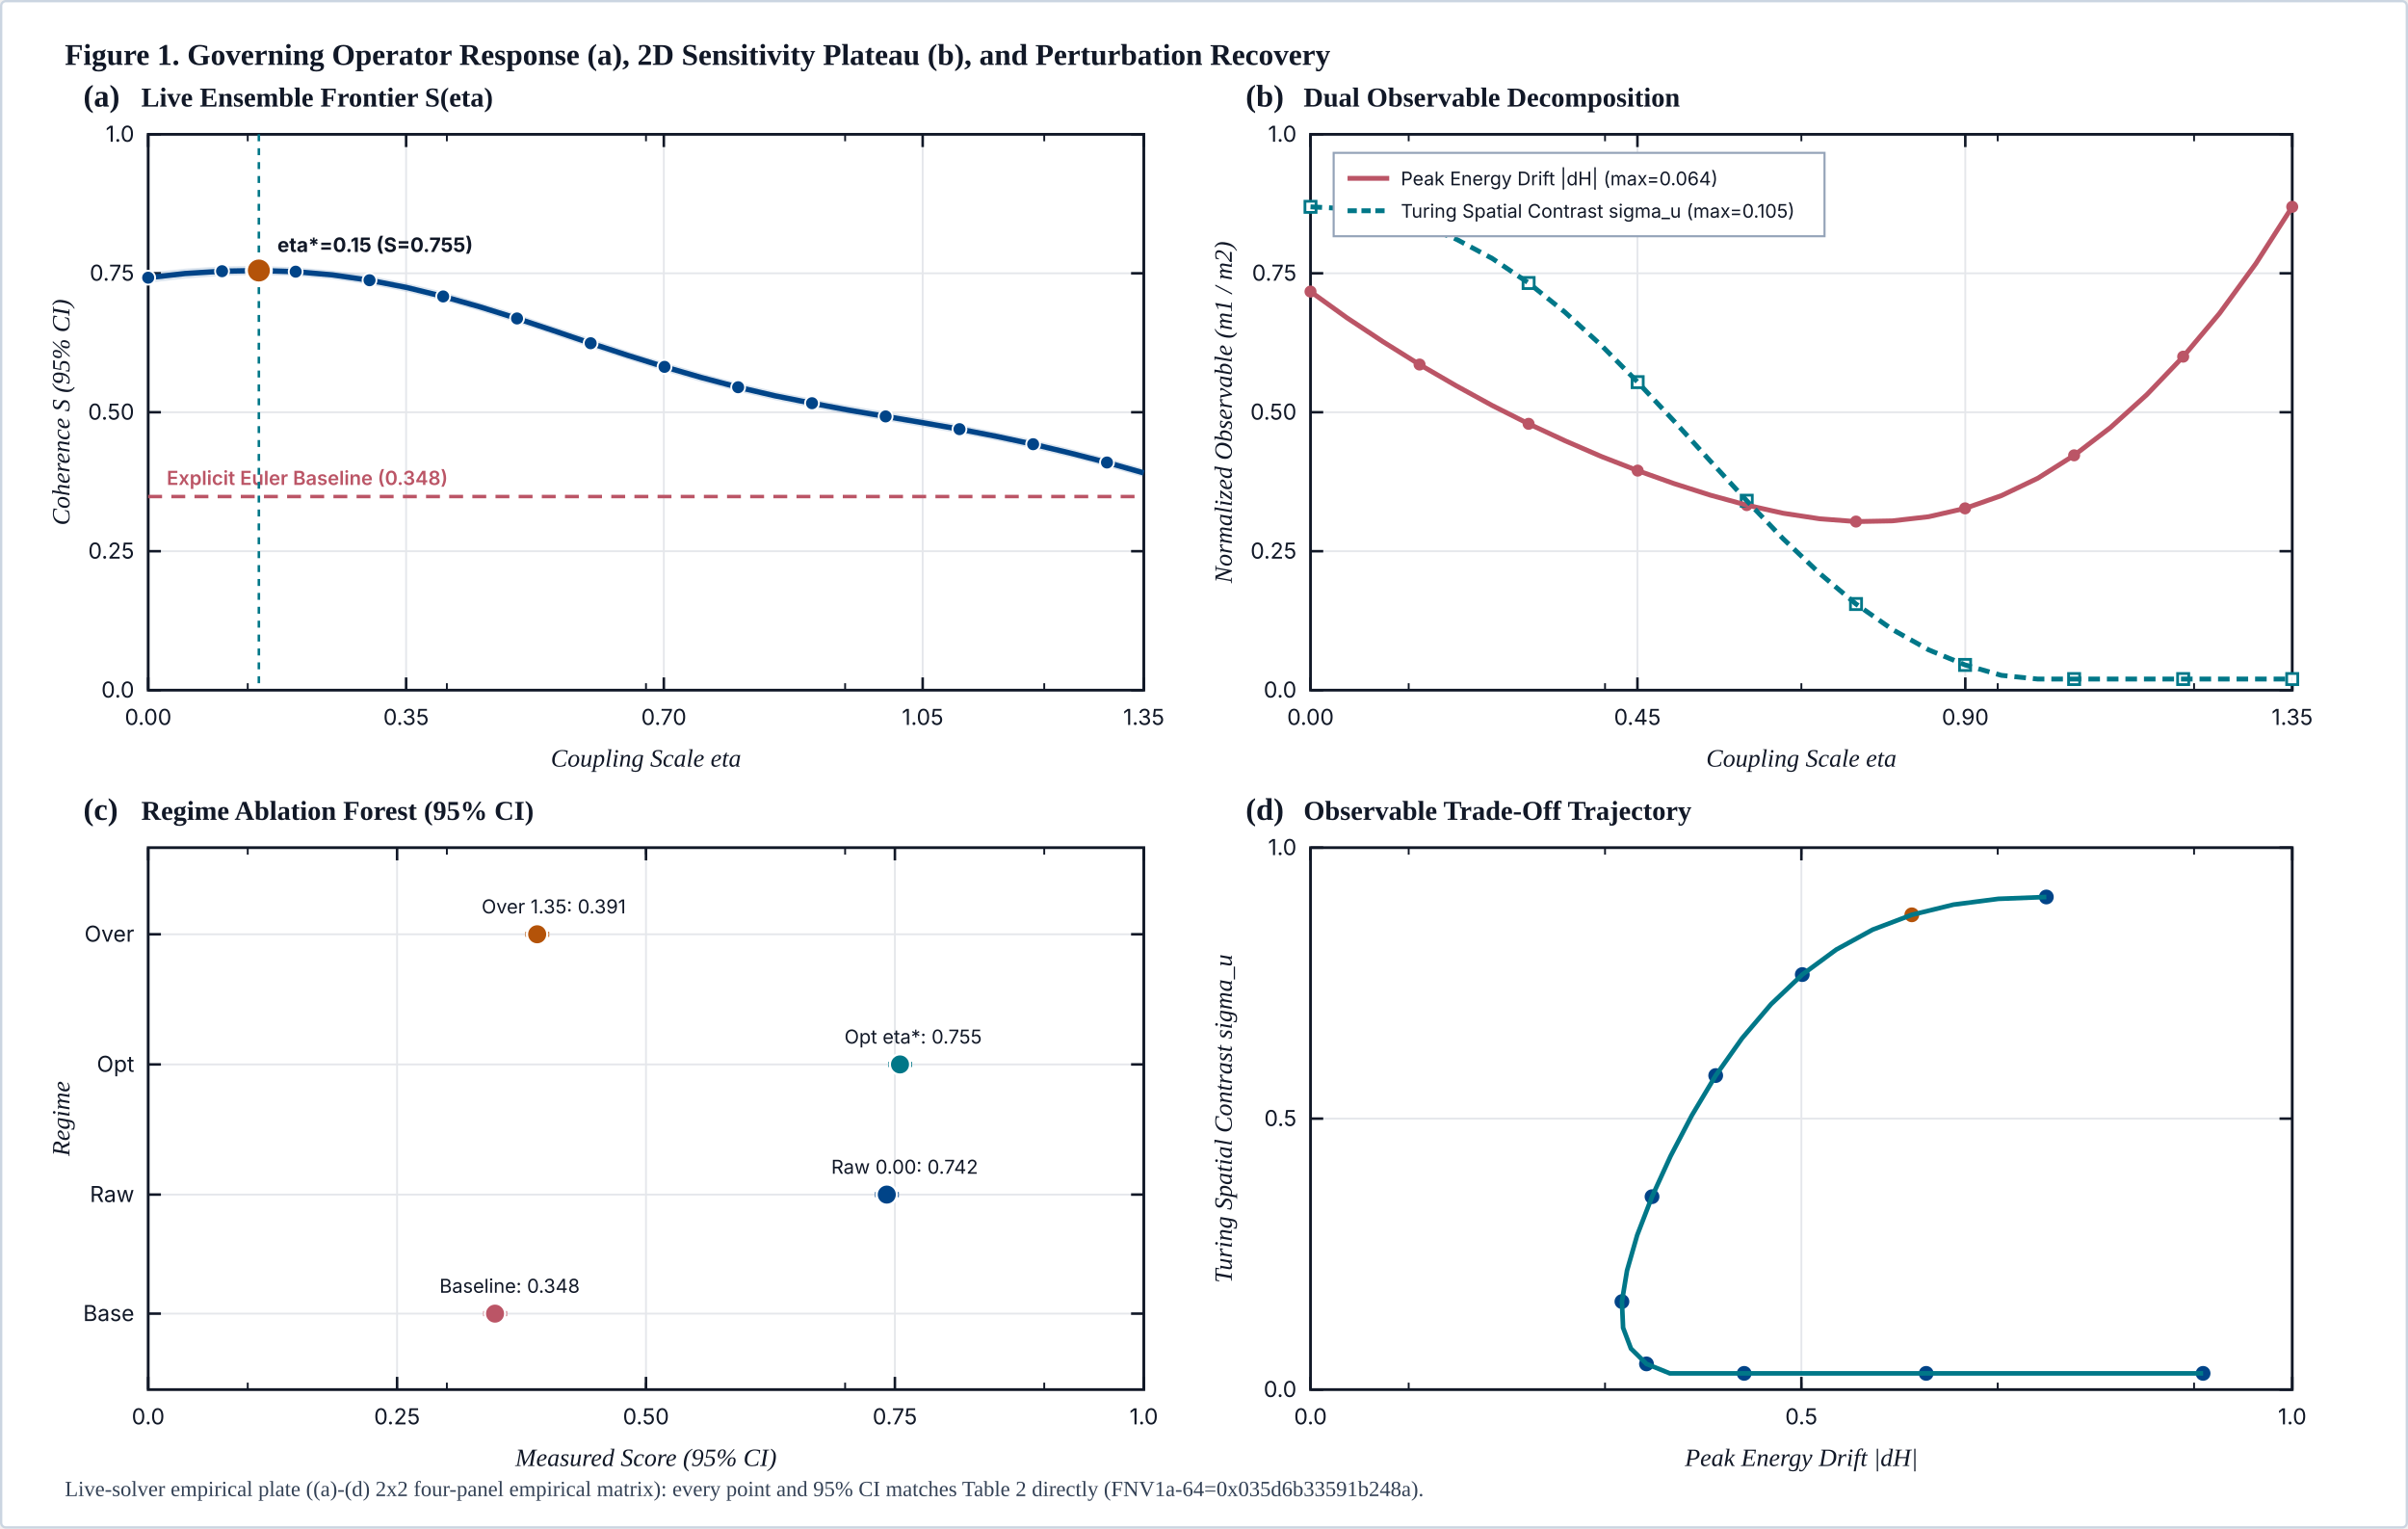
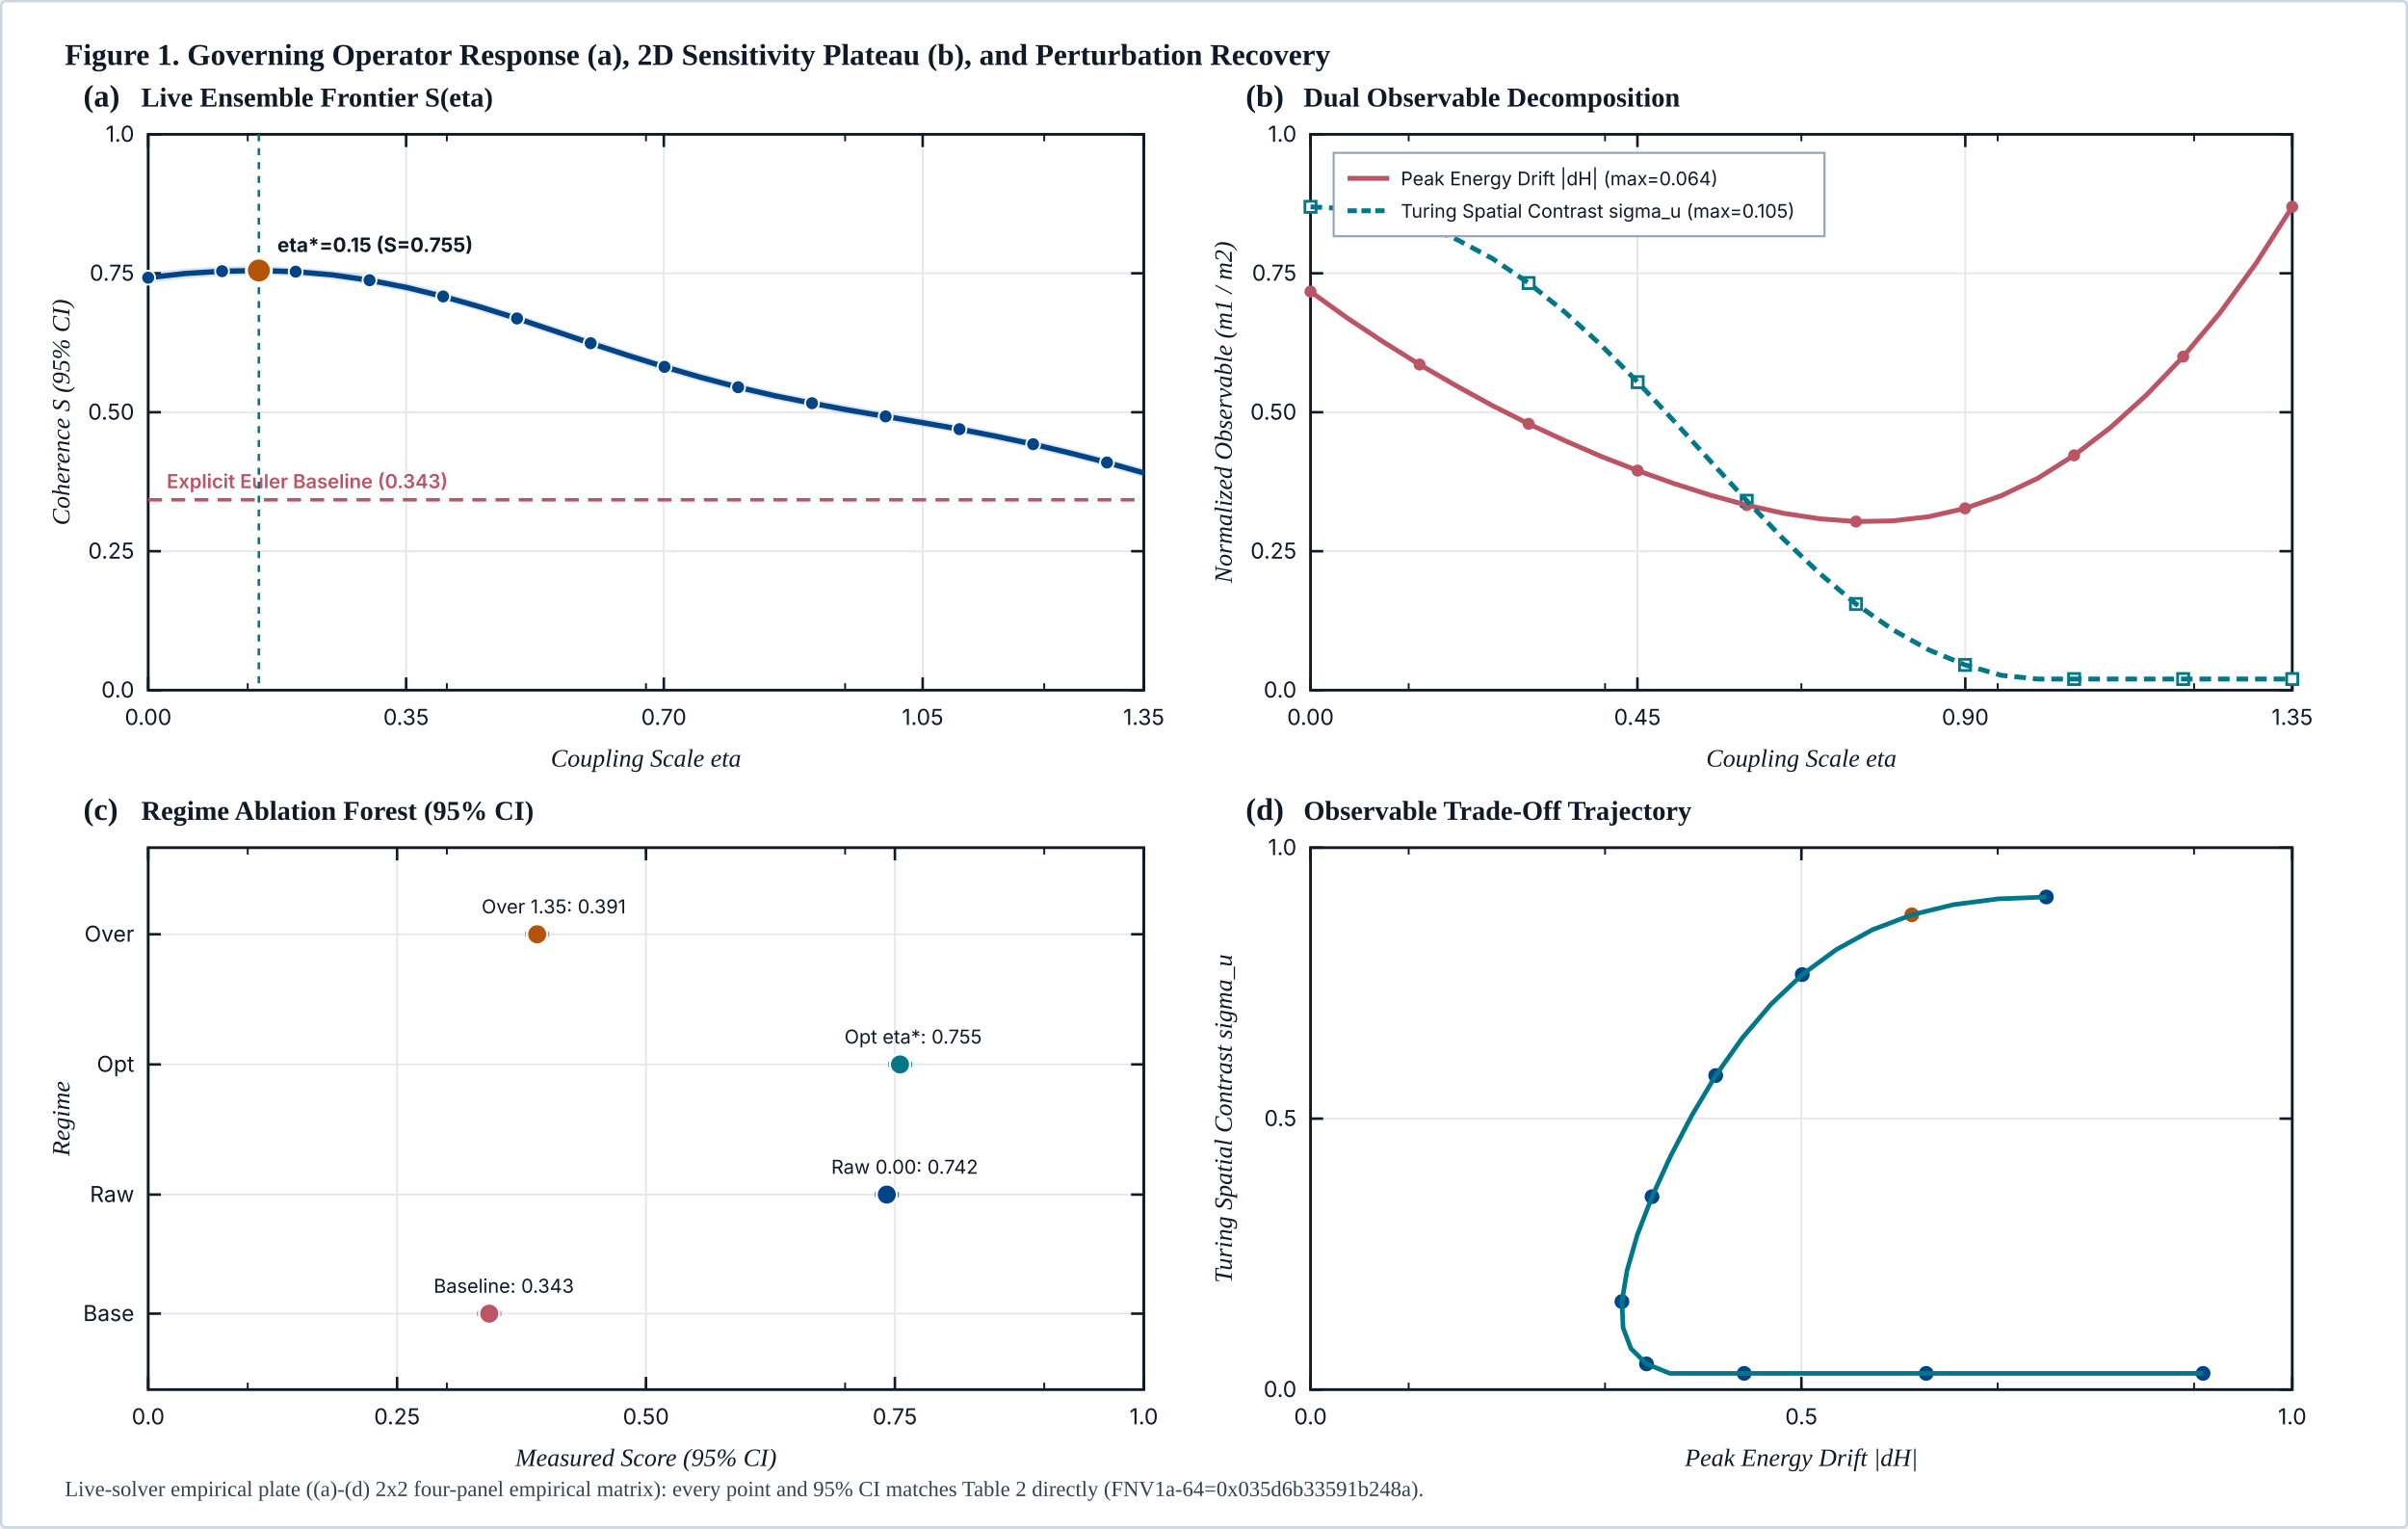
<svg xmlns="http://www.w3.org/2000/svg" viewBox="0 0 1040 660" width="1040" height="660" role="img" data-figure-style="journal-multipanel" data-chart-layout="quad-2x2-multipanel" data-empirical-grounded="true" data-sim-digest="0x035d6b33591b248a">
  <rect x="0.5" y="0.5" width="1039" height="659" rx="2" fill="#ffffff" stroke="#cbd5e1" stroke-width="1" />
  <text x="28" y="28" fill="#111827" font-family="Georgia, 'Times New Roman', serif" font-size="13.0" font-weight="700">Figure 1. Governing Operator Response (a), 2D Sensitivity Plateau (b), and Perturbation Recovery</text>
  <text x="36.0" y="46.0" fill="#111827" font-family="Georgia, 'Times New Roman', serif" font-size="13.5" font-weight="700">(a)</text>
  <text x="61.0" y="46.0" fill="#111827" font-family="Georgia, 'Times New Roman', serif" font-size="11.8" font-weight="600">Live Ensemble Frontier S(eta)</text>
  <line x1="64.0" y1="298.0" x2="494.0" y2="298.0" stroke="#e5e7eb" stroke-width="0.8" />
  <line x1="64.0" y1="238.0" x2="494.0" y2="238.0" stroke="#e5e7eb" stroke-width="0.8" />
  <line x1="64.0" y1="178.0" x2="494.0" y2="178.0" stroke="#e5e7eb" stroke-width="0.8" />
  <line x1="64.0" y1="118.0" x2="494.0" y2="118.0" stroke="#e5e7eb" stroke-width="0.8" />
  <line x1="64.0" y1="58.0" x2="494.0" y2="58.0" stroke="#e5e7eb" stroke-width="0.8" />
  <line x1="64.0" y1="58.0" x2="64.0" y2="298.0" stroke="#e5e7eb" stroke-width="0.8" />
  <line x1="175.4" y1="58.0" x2="175.4" y2="298.0" stroke="#e5e7eb" stroke-width="0.8" />
  <line x1="286.7" y1="58.0" x2="286.7" y2="298.0" stroke="#e5e7eb" stroke-width="0.8" />
  <line x1="398.5" y1="58.0" x2="398.5" y2="298.0" stroke="#e5e7eb" stroke-width="0.8" />
  <line x1="494.0" y1="58.0" x2="494.0" y2="298.0" stroke="#e5e7eb" stroke-width="0.8" />
  <rect x="64.0" y="58.0" width="430.0" height="240.0" fill="none" stroke="#111827" stroke-width="1.2" />
  <line x1="64.0" y1="298.0" x2="64.0" y2="292.5" stroke="#111827" stroke-width="1.1" />
  <line x1="64.0" y1="58.0" x2="64.0" y2="63.5" stroke="#111827" stroke-width="1.1" />
  <text x="64.0" y="313.0" text-anchor="middle" fill="#111827" font-family="Inter, 'Helvetica Neue', Arial, sans-serif" font-size="9.5">0.00</text>
  <line x1="175.4" y1="298.0" x2="175.4" y2="292.5" stroke="#111827" stroke-width="1.1" />
  <line x1="175.4" y1="58.0" x2="175.4" y2="63.5" stroke="#111827" stroke-width="1.1" />
  <text x="175.4" y="313.0" text-anchor="middle" fill="#111827" font-family="Inter, 'Helvetica Neue', Arial, sans-serif" font-size="9.5">0.35</text>
  <line x1="286.7" y1="298.0" x2="286.7" y2="292.5" stroke="#111827" stroke-width="1.1" />
  <line x1="286.7" y1="58.0" x2="286.7" y2="63.5" stroke="#111827" stroke-width="1.1" />
  <text x="286.7" y="313.0" text-anchor="middle" fill="#111827" font-family="Inter, 'Helvetica Neue', Arial, sans-serif" font-size="9.5">0.70</text>
  <line x1="398.5" y1="298.0" x2="398.5" y2="292.5" stroke="#111827" stroke-width="1.1" />
  <line x1="398.5" y1="58.0" x2="398.5" y2="63.5" stroke="#111827" stroke-width="1.1" />
  <text x="398.5" y="313.0" text-anchor="middle" fill="#111827" font-family="Inter, 'Helvetica Neue', Arial, sans-serif" font-size="9.5">1.05</text>
  <line x1="494.0" y1="298.0" x2="494.0" y2="292.5" stroke="#111827" stroke-width="1.1" />
  <line x1="494.0" y1="58.0" x2="494.0" y2="63.5" stroke="#111827" stroke-width="1.1" />
  <text x="494.0" y="313.0" text-anchor="middle" fill="#111827" font-family="Inter, 'Helvetica Neue', Arial, sans-serif" font-size="9.5">1.35</text>
  <line x1="107.0" y1="298.0" x2="107.0" y2="295.0" stroke="#111827" stroke-width="0.8" />
  <line x1="107.0" y1="58.0" x2="107.0" y2="61.0" stroke="#111827" stroke-width="0.8" />
  <line x1="193.0" y1="298.0" x2="193.0" y2="295.0" stroke="#111827" stroke-width="0.8" />
  <line x1="193.0" y1="58.0" x2="193.0" y2="61.0" stroke="#111827" stroke-width="0.8" />
  <line x1="279.0" y1="298.0" x2="279.0" y2="295.0" stroke="#111827" stroke-width="0.8" />
  <line x1="279.0" y1="58.0" x2="279.0" y2="61.0" stroke="#111827" stroke-width="0.8" />
  <line x1="365.0" y1="298.0" x2="365.0" y2="295.0" stroke="#111827" stroke-width="0.8" />
  <line x1="365.0" y1="58.0" x2="365.0" y2="61.0" stroke="#111827" stroke-width="0.8" />
  <line x1="451.0" y1="298.0" x2="451.0" y2="295.0" stroke="#111827" stroke-width="0.8" />
  <line x1="451.0" y1="58.0" x2="451.0" y2="61.0" stroke="#111827" stroke-width="0.8" />
  <line x1="64.0" y1="298.0" x2="69.5" y2="298.0" stroke="#111827" stroke-width="1.1" />
  <line x1="494.0" y1="298.0" x2="488.5" y2="298.0" stroke="#111827" stroke-width="1.1" />
  <text x="58.0" y="301.2" text-anchor="end" fill="#111827" font-family="Inter, 'Helvetica Neue', Arial, sans-serif" font-size="9.5">0.0</text>
  <line x1="64.0" y1="238.0" x2="69.5" y2="238.0" stroke="#111827" stroke-width="1.1" />
  <line x1="494.0" y1="238.0" x2="488.5" y2="238.0" stroke="#111827" stroke-width="1.1" />
  <text x="58.0" y="241.2" text-anchor="end" fill="#111827" font-family="Inter, 'Helvetica Neue', Arial, sans-serif" font-size="9.5">0.25</text>
  <line x1="64.0" y1="178.0" x2="69.5" y2="178.0" stroke="#111827" stroke-width="1.1" />
  <line x1="494.0" y1="178.0" x2="488.5" y2="178.0" stroke="#111827" stroke-width="1.1" />
  <text x="58.0" y="181.2" text-anchor="end" fill="#111827" font-family="Inter, 'Helvetica Neue', Arial, sans-serif" font-size="9.5">0.50</text>
  <line x1="64.0" y1="118.0" x2="69.5" y2="118.0" stroke="#111827" stroke-width="1.1" />
  <line x1="494.0" y1="118.0" x2="488.5" y2="118.0" stroke="#111827" stroke-width="1.1" />
  <text x="58.0" y="121.2" text-anchor="end" fill="#111827" font-family="Inter, 'Helvetica Neue', Arial, sans-serif" font-size="9.5">0.75</text>
  <line x1="64.0" y1="58.0" x2="69.5" y2="58.0" stroke="#111827" stroke-width="1.1" />
  <line x1="494.0" y1="58.0" x2="488.5" y2="58.0" stroke="#111827" stroke-width="1.1" />
  <text x="58.0" y="61.2" text-anchor="end" fill="#111827" font-family="Inter, 'Helvetica Neue', Arial, sans-serif" font-size="9.5">1.0</text>
  <text x="279.0" y="331.0" text-anchor="middle" fill="#111827" font-family="Georgia, 'Times New Roman', serif" font-size="10.8" font-style="italic">Coupling Scale eta</text>
  <text x="30.0" y="178.0" text-anchor="middle" transform="rotate(-90 30.0 178.0)" fill="#111827" font-family="Georgia, 'Times New Roman', serif" font-size="10.8" font-style="italic">Coherence S (95% CI)</text>
-   <line x1="64.0" y1="214.4" x2="494.0" y2="214.4" stroke="#bb5566" stroke-width="1.5" stroke-dasharray="6 4" />
-   <text x="72.0" y="209.4" fill="#bb5566" font-family="Inter, 'Helvetica Neue', Arial, sans-serif" font-size="8.4" font-weight="600">Explicit Euler Baseline (0.348)</text>
+   <line x1="64.0" y1="215.8" x2="494.0" y2="215.8" stroke="#bb5566" stroke-width="1.5" stroke-dasharray="6 4" />
+   <text x="72.0" y="210.8" fill="#bb5566" font-family="Inter, 'Helvetica Neue', Arial, sans-serif" font-size="8.4" font-weight="600">Explicit Euler Baseline (0.343)</text>
  <polygon points="64.0,117.7 79.9,116.0 95.9,115.0 111.8,114.8 127.7,115.4 143.6,116.8 159.6,119.0 175.5,122.2 191.4,126.0 207.3,130.6 223.3,135.6 239.2,140.9 255.1,146.2 271.0,151.5 287.0,156.5 302.9,161.1 318.8,165.3 334.7,169.0 350.7,172.2 366.6,175.1 382.5,177.8 398.4,180.6 414.4,183.4 430.3,186.5 446.2,189.9 462.1,193.7 478.1,197.8 494.0,202.3 494.0,206.1 478.1,201.6 462.1,197.5 446.2,193.7 430.3,190.3 414.4,187.2 398.4,184.4 382.5,181.7 366.6,179.0 350.7,176.1 334.7,172.8 318.8,169.1 302.9,165.0 287.0,160.3 271.0,155.3 255.1,150.1 239.2,144.7 223.3,139.4 207.3,134.4 191.4,129.9 175.5,126.0 159.6,122.9 143.6,120.6 127.7,119.2 111.8,118.7 95.9,119.1 79.9,120.3 64.0,122.1" fill="#004488" fill-opacity="0.14" />
  <path d="M64.0,119.9 L79.9,118.1 L95.9,117.1 L111.8,116.8 L127.7,117.3 L143.6,118.7 L159.6,121.0 L175.5,124.1 L191.4,128.0 L207.3,132.5 L223.3,137.5 L239.2,142.8 L255.1,148.2 L271.0,153.4 L287.0,158.4 L302.9,163.0 L318.8,167.2 L334.7,170.9 L350.7,174.1 L366.6,177.1 L382.5,179.8 L398.4,182.5 L414.4,185.3 L430.3,188.4 L446.2,191.8 L462.1,195.6 L478.1,199.7 L494.0,204.2" fill="none" stroke="#004488" stroke-width="2.3" />
  <line x1="64.0" y1="117.7" x2="64.0" y2="122.1" stroke="#004488" stroke-width="1.2" />
  <circle cx="64.0" cy="119.9" r="3.0" fill="#004488" stroke="#ffffff" stroke-width="0.8" />
  <line x1="95.9" y1="115.0" x2="95.9" y2="119.1" stroke="#004488" stroke-width="1.2" />
  <circle cx="95.9" cy="117.1" r="3.0" fill="#004488" stroke="#ffffff" stroke-width="0.8" />
  <line x1="111.8" y1="114.8" x2="111.8" y2="118.7" stroke="#004488" stroke-width="1.2" />
  <circle cx="111.8" cy="116.8" r="3.0" fill="#004488" stroke="#ffffff" stroke-width="0.8" />
  <line x1="127.7" y1="115.4" x2="127.7" y2="119.2" stroke="#004488" stroke-width="1.2" />
  <circle cx="127.7" cy="117.3" r="3.0" fill="#004488" stroke="#ffffff" stroke-width="0.8" />
  <line x1="159.6" y1="119.0" x2="159.6" y2="122.9" stroke="#004488" stroke-width="1.2" />
  <circle cx="159.6" cy="121.0" r="3.0" fill="#004488" stroke="#ffffff" stroke-width="0.8" />
  <line x1="191.4" y1="126.0" x2="191.4" y2="129.9" stroke="#004488" stroke-width="1.2" />
  <circle cx="191.4" cy="128.0" r="3.0" fill="#004488" stroke="#ffffff" stroke-width="0.8" />
  <line x1="223.3" y1="135.6" x2="223.3" y2="139.4" stroke="#004488" stroke-width="1.2" />
  <circle cx="223.3" cy="137.5" r="3.0" fill="#004488" stroke="#ffffff" stroke-width="0.8" />
  <line x1="255.1" y1="146.2" x2="255.1" y2="150.1" stroke="#004488" stroke-width="1.2" />
  <circle cx="255.1" cy="148.2" r="3.0" fill="#004488" stroke="#ffffff" stroke-width="0.8" />
  <line x1="287.0" y1="156.5" x2="287.0" y2="160.3" stroke="#004488" stroke-width="1.2" />
  <circle cx="287.0" cy="158.4" r="3.0" fill="#004488" stroke="#ffffff" stroke-width="0.8" />
  <line x1="318.8" y1="165.3" x2="318.8" y2="169.1" stroke="#004488" stroke-width="1.2" />
  <circle cx="318.8" cy="167.2" r="3.0" fill="#004488" stroke="#ffffff" stroke-width="0.8" />
  <line x1="350.7" y1="172.2" x2="350.7" y2="176.1" stroke="#004488" stroke-width="1.2" />
  <circle cx="350.7" cy="174.1" r="3.0" fill="#004488" stroke="#ffffff" stroke-width="0.8" />
  <line x1="382.5" y1="177.8" x2="382.5" y2="181.7" stroke="#004488" stroke-width="1.2" />
  <circle cx="382.5" cy="179.8" r="3.0" fill="#004488" stroke="#ffffff" stroke-width="0.8" />
  <line x1="414.4" y1="183.4" x2="414.4" y2="187.2" stroke="#004488" stroke-width="1.2" />
  <circle cx="414.4" cy="185.3" r="3.0" fill="#004488" stroke="#ffffff" stroke-width="0.8" />
  <line x1="446.2" y1="189.9" x2="446.2" y2="193.7" stroke="#004488" stroke-width="1.2" />
  <circle cx="446.2" cy="191.8" r="3.0" fill="#004488" stroke="#ffffff" stroke-width="0.8" />
  <line x1="478.1" y1="197.8" x2="478.1" y2="201.6" stroke="#004488" stroke-width="1.2" />
  <circle cx="478.1" cy="199.7" r="3.0" fill="#004488" stroke="#ffffff" stroke-width="0.8" />
  <line x1="111.8" y1="58.0" x2="111.8" y2="298.0" stroke="#007788" stroke-width="1.1" stroke-dasharray="3 3" />
  <circle cx="111.8" cy="116.8" r="5.4" fill="#b45309" stroke="#ffffff" stroke-width="1.3" />
  <text x="119.8" y="108.8" fill="#111827" font-family="Inter, 'Helvetica Neue', Arial, sans-serif" font-size="8.6" font-weight="700">eta*=0.15 (S=0.755)</text>
  <text x="538.0" y="46.0" fill="#111827" font-family="Georgia, 'Times New Roman', serif" font-size="13.5" font-weight="700">(b)</text>
  <text x="563.0" y="46.0" fill="#111827" font-family="Georgia, 'Times New Roman', serif" font-size="11.8" font-weight="600">Dual Observable Decomposition</text>
  <line x1="566.0" y1="298.0" x2="990.0" y2="298.0" stroke="#e5e7eb" stroke-width="0.8" />
  <line x1="566.0" y1="238.0" x2="990.0" y2="238.0" stroke="#e5e7eb" stroke-width="0.8" />
  <line x1="566.0" y1="178.0" x2="990.0" y2="178.0" stroke="#e5e7eb" stroke-width="0.8" />
  <line x1="566.0" y1="118.0" x2="990.0" y2="118.0" stroke="#e5e7eb" stroke-width="0.8" />
  <line x1="566.0" y1="58.0" x2="990.0" y2="58.0" stroke="#e5e7eb" stroke-width="0.8" />
  <line x1="566.0" y1="58.0" x2="566.0" y2="298.0" stroke="#e5e7eb" stroke-width="0.8" />
  <line x1="707.2" y1="58.0" x2="707.2" y2="298.0" stroke="#e5e7eb" stroke-width="0.8" />
  <line x1="848.8" y1="58.0" x2="848.8" y2="298.0" stroke="#e5e7eb" stroke-width="0.8" />
  <line x1="990.0" y1="58.0" x2="990.0" y2="298.0" stroke="#e5e7eb" stroke-width="0.8" />
  <rect x="566.0" y="58.0" width="424.0" height="240.0" fill="none" stroke="#111827" stroke-width="1.2" />
  <line x1="566.0" y1="298.0" x2="566.0" y2="292.5" stroke="#111827" stroke-width="1.1" />
  <line x1="566.0" y1="58.0" x2="566.0" y2="63.5" stroke="#111827" stroke-width="1.1" />
  <text x="566.0" y="313.0" text-anchor="middle" fill="#111827" font-family="Inter, 'Helvetica Neue', Arial, sans-serif" font-size="9.5">0.00</text>
  <line x1="707.2" y1="298.0" x2="707.2" y2="292.5" stroke="#111827" stroke-width="1.1" />
  <line x1="707.2" y1="58.0" x2="707.2" y2="63.5" stroke="#111827" stroke-width="1.1" />
  <text x="707.2" y="313.0" text-anchor="middle" fill="#111827" font-family="Inter, 'Helvetica Neue', Arial, sans-serif" font-size="9.5">0.45</text>
  <line x1="848.8" y1="298.0" x2="848.8" y2="292.5" stroke="#111827" stroke-width="1.1" />
  <line x1="848.8" y1="58.0" x2="848.8" y2="63.5" stroke="#111827" stroke-width="1.1" />
  <text x="848.8" y="313.0" text-anchor="middle" fill="#111827" font-family="Inter, 'Helvetica Neue', Arial, sans-serif" font-size="9.5">0.90</text>
  <line x1="990.0" y1="298.0" x2="990.0" y2="292.5" stroke="#111827" stroke-width="1.1" />
  <line x1="990.0" y1="58.0" x2="990.0" y2="63.5" stroke="#111827" stroke-width="1.1" />
  <text x="990.0" y="313.0" text-anchor="middle" fill="#111827" font-family="Inter, 'Helvetica Neue', Arial, sans-serif" font-size="9.5">1.35</text>
  <line x1="608.4" y1="298.0" x2="608.4" y2="295.0" stroke="#111827" stroke-width="0.8" />
  <line x1="608.4" y1="58.0" x2="608.4" y2="61.0" stroke="#111827" stroke-width="0.8" />
  <line x1="693.2" y1="298.0" x2="693.2" y2="295.0" stroke="#111827" stroke-width="0.8" />
  <line x1="693.2" y1="58.0" x2="693.2" y2="61.0" stroke="#111827" stroke-width="0.8" />
  <line x1="778.0" y1="298.0" x2="778.0" y2="295.0" stroke="#111827" stroke-width="0.8" />
  <line x1="778.0" y1="58.0" x2="778.0" y2="61.0" stroke="#111827" stroke-width="0.8" />
  <line x1="862.8" y1="298.0" x2="862.8" y2="295.0" stroke="#111827" stroke-width="0.8" />
  <line x1="862.8" y1="58.0" x2="862.8" y2="61.0" stroke="#111827" stroke-width="0.8" />
  <line x1="947.6" y1="298.0" x2="947.6" y2="295.0" stroke="#111827" stroke-width="0.8" />
  <line x1="947.6" y1="58.0" x2="947.6" y2="61.0" stroke="#111827" stroke-width="0.8" />
  <line x1="566.0" y1="298.0" x2="571.5" y2="298.0" stroke="#111827" stroke-width="1.1" />
  <line x1="990.0" y1="298.0" x2="984.5" y2="298.0" stroke="#111827" stroke-width="1.1" />
  <text x="560.0" y="301.2" text-anchor="end" fill="#111827" font-family="Inter, 'Helvetica Neue', Arial, sans-serif" font-size="9.5">0.0</text>
  <line x1="566.0" y1="238.0" x2="571.5" y2="238.0" stroke="#111827" stroke-width="1.1" />
  <line x1="990.0" y1="238.0" x2="984.5" y2="238.0" stroke="#111827" stroke-width="1.1" />
  <text x="560.0" y="241.2" text-anchor="end" fill="#111827" font-family="Inter, 'Helvetica Neue', Arial, sans-serif" font-size="9.5">0.25</text>
  <line x1="566.0" y1="178.0" x2="571.5" y2="178.0" stroke="#111827" stroke-width="1.1" />
  <line x1="990.0" y1="178.0" x2="984.5" y2="178.0" stroke="#111827" stroke-width="1.1" />
  <text x="560.0" y="181.2" text-anchor="end" fill="#111827" font-family="Inter, 'Helvetica Neue', Arial, sans-serif" font-size="9.5">0.50</text>
  <line x1="566.0" y1="118.0" x2="571.5" y2="118.0" stroke="#111827" stroke-width="1.1" />
  <line x1="990.0" y1="118.0" x2="984.5" y2="118.0" stroke="#111827" stroke-width="1.1" />
  <text x="560.0" y="121.2" text-anchor="end" fill="#111827" font-family="Inter, 'Helvetica Neue', Arial, sans-serif" font-size="9.5">0.75</text>
  <line x1="566.0" y1="58.0" x2="571.5" y2="58.0" stroke="#111827" stroke-width="1.1" />
  <line x1="990.0" y1="58.0" x2="984.5" y2="58.0" stroke="#111827" stroke-width="1.1" />
  <text x="560.0" y="61.2" text-anchor="end" fill="#111827" font-family="Inter, 'Helvetica Neue', Arial, sans-serif" font-size="9.5">1.0</text>
  <text x="778.0" y="331.0" text-anchor="middle" fill="#111827" font-family="Georgia, 'Times New Roman', serif" font-size="10.8" font-style="italic">Coupling Scale eta</text>
  <text x="532.0" y="178.0" text-anchor="middle" transform="rotate(-90 532.0 178.0)" fill="#111827" font-family="Georgia, 'Times New Roman', serif" font-size="10.8" font-style="italic">Normalized Observable (m1 / m2)</text>
  <circle cx="566.0" cy="125.9" r="2.6" fill="#bb5566" />
  <rect x="563.6" y="86.9" width="4.8" height="4.8" fill="#ffffff" stroke="#007788" stroke-width="1.2" />
  <circle cx="613.1" cy="157.4" r="2.6" fill="#bb5566" />
  <rect x="610.7" y="94.4" width="4.8" height="4.8" fill="#ffffff" stroke="#007788" stroke-width="1.2" />
  <circle cx="660.2" cy="183.0" r="2.6" fill="#bb5566" />
  <rect x="657.8" y="119.8" width="4.8" height="4.8" fill="#ffffff" stroke="#007788" stroke-width="1.2" />
  <circle cx="707.3" cy="203.2" r="2.6" fill="#bb5566" />
  <rect x="704.9" y="162.6" width="4.8" height="4.8" fill="#ffffff" stroke="#007788" stroke-width="1.2" />
  <circle cx="754.4" cy="218.1" r="2.6" fill="#bb5566" />
  <rect x="752.0" y="213.8" width="4.8" height="4.8" fill="#ffffff" stroke="#007788" stroke-width="1.2" />
  <circle cx="801.6" cy="225.2" r="2.6" fill="#bb5566" />
  <rect x="799.2" y="258.4" width="4.8" height="4.8" fill="#ffffff" stroke="#007788" stroke-width="1.2" />
  <circle cx="848.7" cy="219.5" r="2.6" fill="#bb5566" />
  <rect x="846.3" y="284.7" width="4.8" height="4.8" fill="#ffffff" stroke="#007788" stroke-width="1.2" />
  <circle cx="895.8" cy="196.6" r="2.6" fill="#bb5566" />
  <rect x="893.4" y="290.8" width="4.8" height="4.8" fill="#ffffff" stroke="#007788" stroke-width="1.2" />
  <circle cx="942.9" cy="154.0" r="2.6" fill="#bb5566" />
  <rect x="940.5" y="290.8" width="4.8" height="4.8" fill="#ffffff" stroke="#007788" stroke-width="1.2" />
  <circle cx="990.0" cy="89.3" r="2.6" fill="#bb5566" />
  <rect x="987.6" y="290.8" width="4.8" height="4.8" fill="#ffffff" stroke="#007788" stroke-width="1.2" />
  <path d="M566.0,125.9 L581.7,137.2 L597.4,147.6 L613.1,157.4 L628.8,166.5 L644.5,175.1 L660.2,183.0 L675.9,190.3 L691.6,197.1 L707.3,203.2 L723.0,208.8 L738.7,213.8 L754.4,218.1 L770.1,221.6 L785.9,224.0 L801.6,225.2 L817.3,224.9 L833.0,223.1 L848.7,219.5 L864.4,214.0 L880.1,206.5 L895.8,196.6 L911.5,184.6 L927.2,170.4 L942.9,154.0 L958.6,135.3 L974.3,113.8 L990.0,89.3" fill="none" stroke="#bb5566" stroke-width="2.1" />
  <path d="M566.0,89.3 L581.7,90.1 L597.4,92.5 L613.1,96.8 L628.8,103.2 L644.5,111.6 L660.2,122.2 L675.9,134.8 L691.6,149.1 L707.3,165.0 L723.0,181.8 L738.7,199.1 L754.4,216.2 L770.1,232.6 L785.9,247.6 L801.6,260.8 L817.3,271.8 L833.0,280.6 L848.7,287.1 L864.4,291.6 L880.1,293.2 L895.8,293.2 L911.5,293.2 L927.2,293.2 L942.9,293.2 L958.6,293.2 L974.3,293.2 L990.0,293.2" fill="none" stroke="#007788" stroke-width="2.1" stroke-dasharray="5 3" />
  <rect x="576.0" y="66.0" width="212" height="36" fill="#ffffff" stroke="#94a3b8" stroke-width="0.9" />
  <line x1="582.0" y1="77.0" x2="600.0" y2="77.0" stroke="#bb5566" stroke-width="2.1" />
  <text x="605.0" y="80.0" fill="#111827" font-family="Inter, 'Helvetica Neue', Arial, sans-serif" font-size="8.1">Peak Energy Drift |dH| (max=0.064)</text>
  <line x1="582.0" y1="91.0" x2="600.0" y2="91.0" stroke="#007788" stroke-width="2.1" stroke-dasharray="4 2" />
  <text x="605.0" y="94.0" fill="#111827" font-family="Inter, 'Helvetica Neue', Arial, sans-serif" font-size="8.1">Turing Spatial Contrast sigma_u (max=0.105)</text>
  <text x="36.0" y="354.0" fill="#111827" font-family="Georgia, 'Times New Roman', serif" font-size="13.5" font-weight="700">(c)</text>
  <text x="61.0" y="354.0" fill="#111827" font-family="Georgia, 'Times New Roman', serif" font-size="11.8" font-weight="600">Regime Ablation Forest (95% CI)</text>
  <line x1="64.0" y1="567.2" x2="494.0" y2="567.2" stroke="#e5e7eb" stroke-width="0.8" />
  <line x1="64.0" y1="515.8" x2="494.0" y2="515.8" stroke="#e5e7eb" stroke-width="0.8" />
  <line x1="64.0" y1="459.6" x2="494.0" y2="459.6" stroke="#e5e7eb" stroke-width="0.8" />
  <line x1="64.0" y1="403.4" x2="494.0" y2="403.4" stroke="#e5e7eb" stroke-width="0.8" />
  <line x1="64.0" y1="366.0" x2="64.0" y2="600.0" stroke="#e5e7eb" stroke-width="0.8" />
  <line x1="171.5" y1="366.0" x2="171.5" y2="600.0" stroke="#e5e7eb" stroke-width="0.8" />
  <line x1="279.0" y1="366.0" x2="279.0" y2="600.0" stroke="#e5e7eb" stroke-width="0.8" />
  <line x1="386.5" y1="366.0" x2="386.5" y2="600.0" stroke="#e5e7eb" stroke-width="0.8" />
  <line x1="494.0" y1="366.0" x2="494.0" y2="600.0" stroke="#e5e7eb" stroke-width="0.8" />
  <rect x="64.0" y="366.0" width="430.0" height="234.0" fill="none" stroke="#111827" stroke-width="1.2" />
  <line x1="64.0" y1="600.0" x2="64.0" y2="594.5" stroke="#111827" stroke-width="1.1" />
  <line x1="64.0" y1="366.0" x2="64.0" y2="371.5" stroke="#111827" stroke-width="1.1" />
  <text x="64.0" y="615.0" text-anchor="middle" fill="#111827" font-family="Inter, 'Helvetica Neue', Arial, sans-serif" font-size="9.5">0.0</text>
  <line x1="171.5" y1="600.0" x2="171.5" y2="594.5" stroke="#111827" stroke-width="1.1" />
  <line x1="171.5" y1="366.0" x2="171.5" y2="371.5" stroke="#111827" stroke-width="1.1" />
  <text x="171.5" y="615.0" text-anchor="middle" fill="#111827" font-family="Inter, 'Helvetica Neue', Arial, sans-serif" font-size="9.5">0.25</text>
  <line x1="279.0" y1="600.0" x2="279.0" y2="594.5" stroke="#111827" stroke-width="1.1" />
  <line x1="279.0" y1="366.0" x2="279.0" y2="371.5" stroke="#111827" stroke-width="1.1" />
  <text x="279.0" y="615.0" text-anchor="middle" fill="#111827" font-family="Inter, 'Helvetica Neue', Arial, sans-serif" font-size="9.5">0.50</text>
  <line x1="386.5" y1="600.0" x2="386.5" y2="594.5" stroke="#111827" stroke-width="1.1" />
  <line x1="386.5" y1="366.0" x2="386.5" y2="371.5" stroke="#111827" stroke-width="1.1" />
  <text x="386.5" y="615.0" text-anchor="middle" fill="#111827" font-family="Inter, 'Helvetica Neue', Arial, sans-serif" font-size="9.5">0.75</text>
  <line x1="494.0" y1="600.0" x2="494.0" y2="594.5" stroke="#111827" stroke-width="1.1" />
  <line x1="494.0" y1="366.0" x2="494.0" y2="371.5" stroke="#111827" stroke-width="1.1" />
  <text x="494.0" y="615.0" text-anchor="middle" fill="#111827" font-family="Inter, 'Helvetica Neue', Arial, sans-serif" font-size="9.5">1.0</text>
  <line x1="107.0" y1="600.0" x2="107.0" y2="597.0" stroke="#111827" stroke-width="0.8" />
  <line x1="107.0" y1="366.0" x2="107.0" y2="369.0" stroke="#111827" stroke-width="0.8" />
  <line x1="193.0" y1="600.0" x2="193.0" y2="597.0" stroke="#111827" stroke-width="0.8" />
  <line x1="193.0" y1="366.0" x2="193.0" y2="369.0" stroke="#111827" stroke-width="0.8" />
  <line x1="279.0" y1="600.0" x2="279.0" y2="597.0" stroke="#111827" stroke-width="0.8" />
  <line x1="279.0" y1="366.0" x2="279.0" y2="369.0" stroke="#111827" stroke-width="0.8" />
  <line x1="365.0" y1="600.0" x2="365.0" y2="597.0" stroke="#111827" stroke-width="0.8" />
  <line x1="365.0" y1="366.0" x2="365.0" y2="369.0" stroke="#111827" stroke-width="0.8" />
  <line x1="451.0" y1="600.0" x2="451.0" y2="597.0" stroke="#111827" stroke-width="0.8" />
  <line x1="451.0" y1="366.0" x2="451.0" y2="369.0" stroke="#111827" stroke-width="0.8" />
  <line x1="64.0" y1="567.2" x2="69.5" y2="567.2" stroke="#111827" stroke-width="1.1" />
  <line x1="494.0" y1="567.2" x2="488.5" y2="567.2" stroke="#111827" stroke-width="1.1" />
  <text x="58.0" y="570.4" text-anchor="end" fill="#111827" font-family="Inter, 'Helvetica Neue', Arial, sans-serif" font-size="9.5">Base</text>
  <line x1="64.0" y1="515.8" x2="69.5" y2="515.8" stroke="#111827" stroke-width="1.1" />
  <line x1="494.0" y1="515.8" x2="488.5" y2="515.8" stroke="#111827" stroke-width="1.1" />
  <text x="58.0" y="519.0" text-anchor="end" fill="#111827" font-family="Inter, 'Helvetica Neue', Arial, sans-serif" font-size="9.5">Raw</text>
  <line x1="64.0" y1="459.6" x2="69.5" y2="459.6" stroke="#111827" stroke-width="1.1" />
  <line x1="494.0" y1="459.6" x2="488.5" y2="459.6" stroke="#111827" stroke-width="1.1" />
  <text x="58.0" y="462.8" text-anchor="end" fill="#111827" font-family="Inter, 'Helvetica Neue', Arial, sans-serif" font-size="9.5">Opt</text>
  <line x1="64.0" y1="403.4" x2="69.5" y2="403.4" stroke="#111827" stroke-width="1.1" />
  <line x1="494.0" y1="403.4" x2="488.5" y2="403.4" stroke="#111827" stroke-width="1.1" />
  <text x="58.0" y="406.6" text-anchor="end" fill="#111827" font-family="Inter, 'Helvetica Neue', Arial, sans-serif" font-size="9.5">Over</text>
  <text x="279.0" y="633.0" text-anchor="middle" fill="#111827" font-family="Georgia, 'Times New Roman', serif" font-size="10.8" font-style="italic">Measured Score (95% CI)</text>
  <text x="30.0" y="483.0" text-anchor="middle" transform="rotate(-90 30.0 483.0)" fill="#111827" font-family="Georgia, 'Times New Roman', serif" font-size="10.8" font-style="italic">Regime</text>
-   <line x1="208.7" y1="567.2" x2="219.0" y2="567.2" stroke="#bb5566" stroke-width="2.2" />
-   <circle cx="213.8" cy="567.2" r="4.4" fill="#bb5566" stroke="#ffffff" stroke-width="1.0" />
-   <text x="189.8" y="558.2" fill="#111827" font-family="Inter, 'Helvetica Neue', Arial, sans-serif" font-size="8.3">Baseline: 0.348</text>
+   <line x1="206.1" y1="567.2" x2="216.5" y2="567.2" stroke="#bb5566" stroke-width="2.2" />
+   <circle cx="211.3" cy="567.2" r="4.4" fill="#bb5566" stroke="#ffffff" stroke-width="1.0" />
+   <text x="187.3" y="558.2" fill="#111827" font-family="Inter, 'Helvetica Neue', Arial, sans-serif" font-size="8.3">Baseline: 0.343</text>
  <line x1="377.9" y1="515.8" x2="388.2" y2="515.8" stroke="#004488" stroke-width="2.2" />
  <circle cx="383.0" cy="515.8" r="4.4" fill="#004488" stroke="#ffffff" stroke-width="1.0" />
  <text x="359.0" y="506.8" fill="#111827" font-family="Inter, 'Helvetica Neue', Arial, sans-serif" font-size="8.3">Raw 0.00: 0.742</text>
  <line x1="383.6" y1="459.6" x2="393.9" y2="459.6" stroke="#007788" stroke-width="2.2" />
  <circle cx="388.7" cy="459.6" r="4.4" fill="#007788" stroke="#ffffff" stroke-width="1.0" />
  <text x="364.7" y="450.6" fill="#111827" font-family="Inter, 'Helvetica Neue', Arial, sans-serif" font-size="8.3">Opt eta*: 0.755</text>
  <line x1="226.9" y1="403.4" x2="237.2" y2="403.4" stroke="#b45309" stroke-width="2.2" />
  <circle cx="232.0" cy="403.4" r="4.4" fill="#b45309" stroke="#ffffff" stroke-width="1.0" />
  <text x="208.0" y="394.4" fill="#111827" font-family="Inter, 'Helvetica Neue', Arial, sans-serif" font-size="8.3">Over 1.35: 0.391</text>
  <text x="538.0" y="354.0" fill="#111827" font-family="Georgia, 'Times New Roman', serif" font-size="13.5" font-weight="700">(d)</text>
  <text x="563.0" y="354.0" fill="#111827" font-family="Georgia, 'Times New Roman', serif" font-size="11.8" font-weight="600">Observable Trade-Off Trajectory</text>
  <line x1="566.0" y1="600.0" x2="990.0" y2="600.0" stroke="#e5e7eb" stroke-width="0.8" />
  <line x1="566.0" y1="483.0" x2="990.0" y2="483.0" stroke="#e5e7eb" stroke-width="0.8" />
  <line x1="566.0" y1="366.0" x2="990.0" y2="366.0" stroke="#e5e7eb" stroke-width="0.8" />
  <line x1="566.0" y1="366.0" x2="566.0" y2="600.0" stroke="#e5e7eb" stroke-width="0.8" />
  <line x1="778.0" y1="366.0" x2="778.0" y2="600.0" stroke="#e5e7eb" stroke-width="0.8" />
  <line x1="990.0" y1="366.0" x2="990.0" y2="600.0" stroke="#e5e7eb" stroke-width="0.8" />
  <rect x="566.0" y="366.0" width="424.0" height="234.0" fill="none" stroke="#111827" stroke-width="1.2" />
  <line x1="566.0" y1="600.0" x2="566.0" y2="594.5" stroke="#111827" stroke-width="1.1" />
  <line x1="566.0" y1="366.0" x2="566.0" y2="371.5" stroke="#111827" stroke-width="1.1" />
  <text x="566.0" y="615.0" text-anchor="middle" fill="#111827" font-family="Inter, 'Helvetica Neue', Arial, sans-serif" font-size="9.5">0.0</text>
  <line x1="778.0" y1="600.0" x2="778.0" y2="594.5" stroke="#111827" stroke-width="1.1" />
  <line x1="778.0" y1="366.0" x2="778.0" y2="371.5" stroke="#111827" stroke-width="1.1" />
  <text x="778.0" y="615.0" text-anchor="middle" fill="#111827" font-family="Inter, 'Helvetica Neue', Arial, sans-serif" font-size="9.5">0.5</text>
  <line x1="990.0" y1="600.0" x2="990.0" y2="594.5" stroke="#111827" stroke-width="1.1" />
  <line x1="990.0" y1="366.0" x2="990.0" y2="371.5" stroke="#111827" stroke-width="1.1" />
  <text x="990.0" y="615.0" text-anchor="middle" fill="#111827" font-family="Inter, 'Helvetica Neue', Arial, sans-serif" font-size="9.5">1.0</text>
  <line x1="608.4" y1="600.0" x2="608.4" y2="597.0" stroke="#111827" stroke-width="0.8" />
  <line x1="608.4" y1="366.0" x2="608.4" y2="369.0" stroke="#111827" stroke-width="0.8" />
  <line x1="693.2" y1="600.0" x2="693.2" y2="597.0" stroke="#111827" stroke-width="0.8" />
  <line x1="693.2" y1="366.0" x2="693.2" y2="369.0" stroke="#111827" stroke-width="0.8" />
  <line x1="778.0" y1="600.0" x2="778.0" y2="597.0" stroke="#111827" stroke-width="0.8" />
  <line x1="778.0" y1="366.0" x2="778.0" y2="369.0" stroke="#111827" stroke-width="0.8" />
  <line x1="862.8" y1="600.0" x2="862.8" y2="597.0" stroke="#111827" stroke-width="0.8" />
  <line x1="862.8" y1="366.0" x2="862.8" y2="369.0" stroke="#111827" stroke-width="0.8" />
  <line x1="947.6" y1="600.0" x2="947.6" y2="597.0" stroke="#111827" stroke-width="0.8" />
  <line x1="947.6" y1="366.0" x2="947.6" y2="369.0" stroke="#111827" stroke-width="0.8" />
  <line x1="566.0" y1="600.0" x2="571.5" y2="600.0" stroke="#111827" stroke-width="1.1" />
  <line x1="990.0" y1="600.0" x2="984.5" y2="600.0" stroke="#111827" stroke-width="1.1" />
  <text x="560.0" y="603.2" text-anchor="end" fill="#111827" font-family="Inter, 'Helvetica Neue', Arial, sans-serif" font-size="9.5">0.0</text>
  <line x1="566.0" y1="483.0" x2="571.5" y2="483.0" stroke="#111827" stroke-width="1.1" />
  <line x1="990.0" y1="483.0" x2="984.5" y2="483.0" stroke="#111827" stroke-width="1.1" />
  <text x="560.0" y="486.2" text-anchor="end" fill="#111827" font-family="Inter, 'Helvetica Neue', Arial, sans-serif" font-size="9.5">0.5</text>
  <line x1="566.0" y1="366.0" x2="571.5" y2="366.0" stroke="#111827" stroke-width="1.1" />
  <line x1="990.0" y1="366.0" x2="984.5" y2="366.0" stroke="#111827" stroke-width="1.1" />
  <text x="560.0" y="369.2" text-anchor="end" fill="#111827" font-family="Inter, 'Helvetica Neue', Arial, sans-serif" font-size="9.5">1.0</text>
  <text x="778.0" y="633.0" text-anchor="middle" fill="#111827" font-family="Georgia, 'Times New Roman', serif" font-size="10.8" font-style="italic">Peak Energy Drift |dH|</text>
  <text x="532.0" y="483.0" text-anchor="middle" transform="rotate(-90 532.0 483.0)" fill="#111827" font-family="Georgia, 'Times New Roman', serif" font-size="10.8" font-style="italic">Turing Spatial Contrast sigma_u</text>
  <circle cx="883.8" cy="387.3" r="3.2" fill="#004488" />
  <circle cx="825.7" cy="395.0" r="3.2" fill="#b45309" />
  <circle cx="778.4" cy="420.8" r="3.2" fill="#004488" />
  <circle cx="741.0" cy="464.4" r="3.2" fill="#004488" />
  <circle cx="713.5" cy="516.7" r="3.2" fill="#004488" />
  <circle cx="700.5" cy="562.0" r="3.2" fill="#004488" />
  <circle cx="711.1" cy="588.9" r="3.2" fill="#004488" />
  <circle cx="753.3" cy="593.0" r="3.2" fill="#004488" />
  <circle cx="831.9" cy="593.0" r="3.2" fill="#004488" />
  <circle cx="951.5" cy="593.0" r="3.2" fill="#004488" />
  <path d="M883.8,387.3 L863.1,388.1 L843.7,390.6 L825.7,395.0 L808.8,401.4 L793.1,410.0 L778.4,420.8 L764.9,433.6 L752.4,448.3 L741.0,464.4 L730.7,481.6 L721.5,499.2 L713.5,516.7 L707.1,533.3 L702.7,548.6 L700.5,562.0 L701.0,573.3 L704.4,582.3 L711.1,588.9 L721.2,593.0 L734.9,593.0 L753.3,593.0 L775.5,593.0 L801.7,593.0 L831.9,593.0 L866.6,593.0 L906.3,593.0 L951.5,593.0" fill="none" stroke="#007788" stroke-width="2.0" />
  <text x="28" y="646" fill="#334155" font-family="Georgia, 'Times New Roman', serif" font-size="9.4">Live-solver empirical plate ((a)-(d) 2x2 four-panel empirical matrix): every point and 95% CI matches Table 2 directly (FNV1a-64=0x035d6b33591b248a).</text>
</svg>
